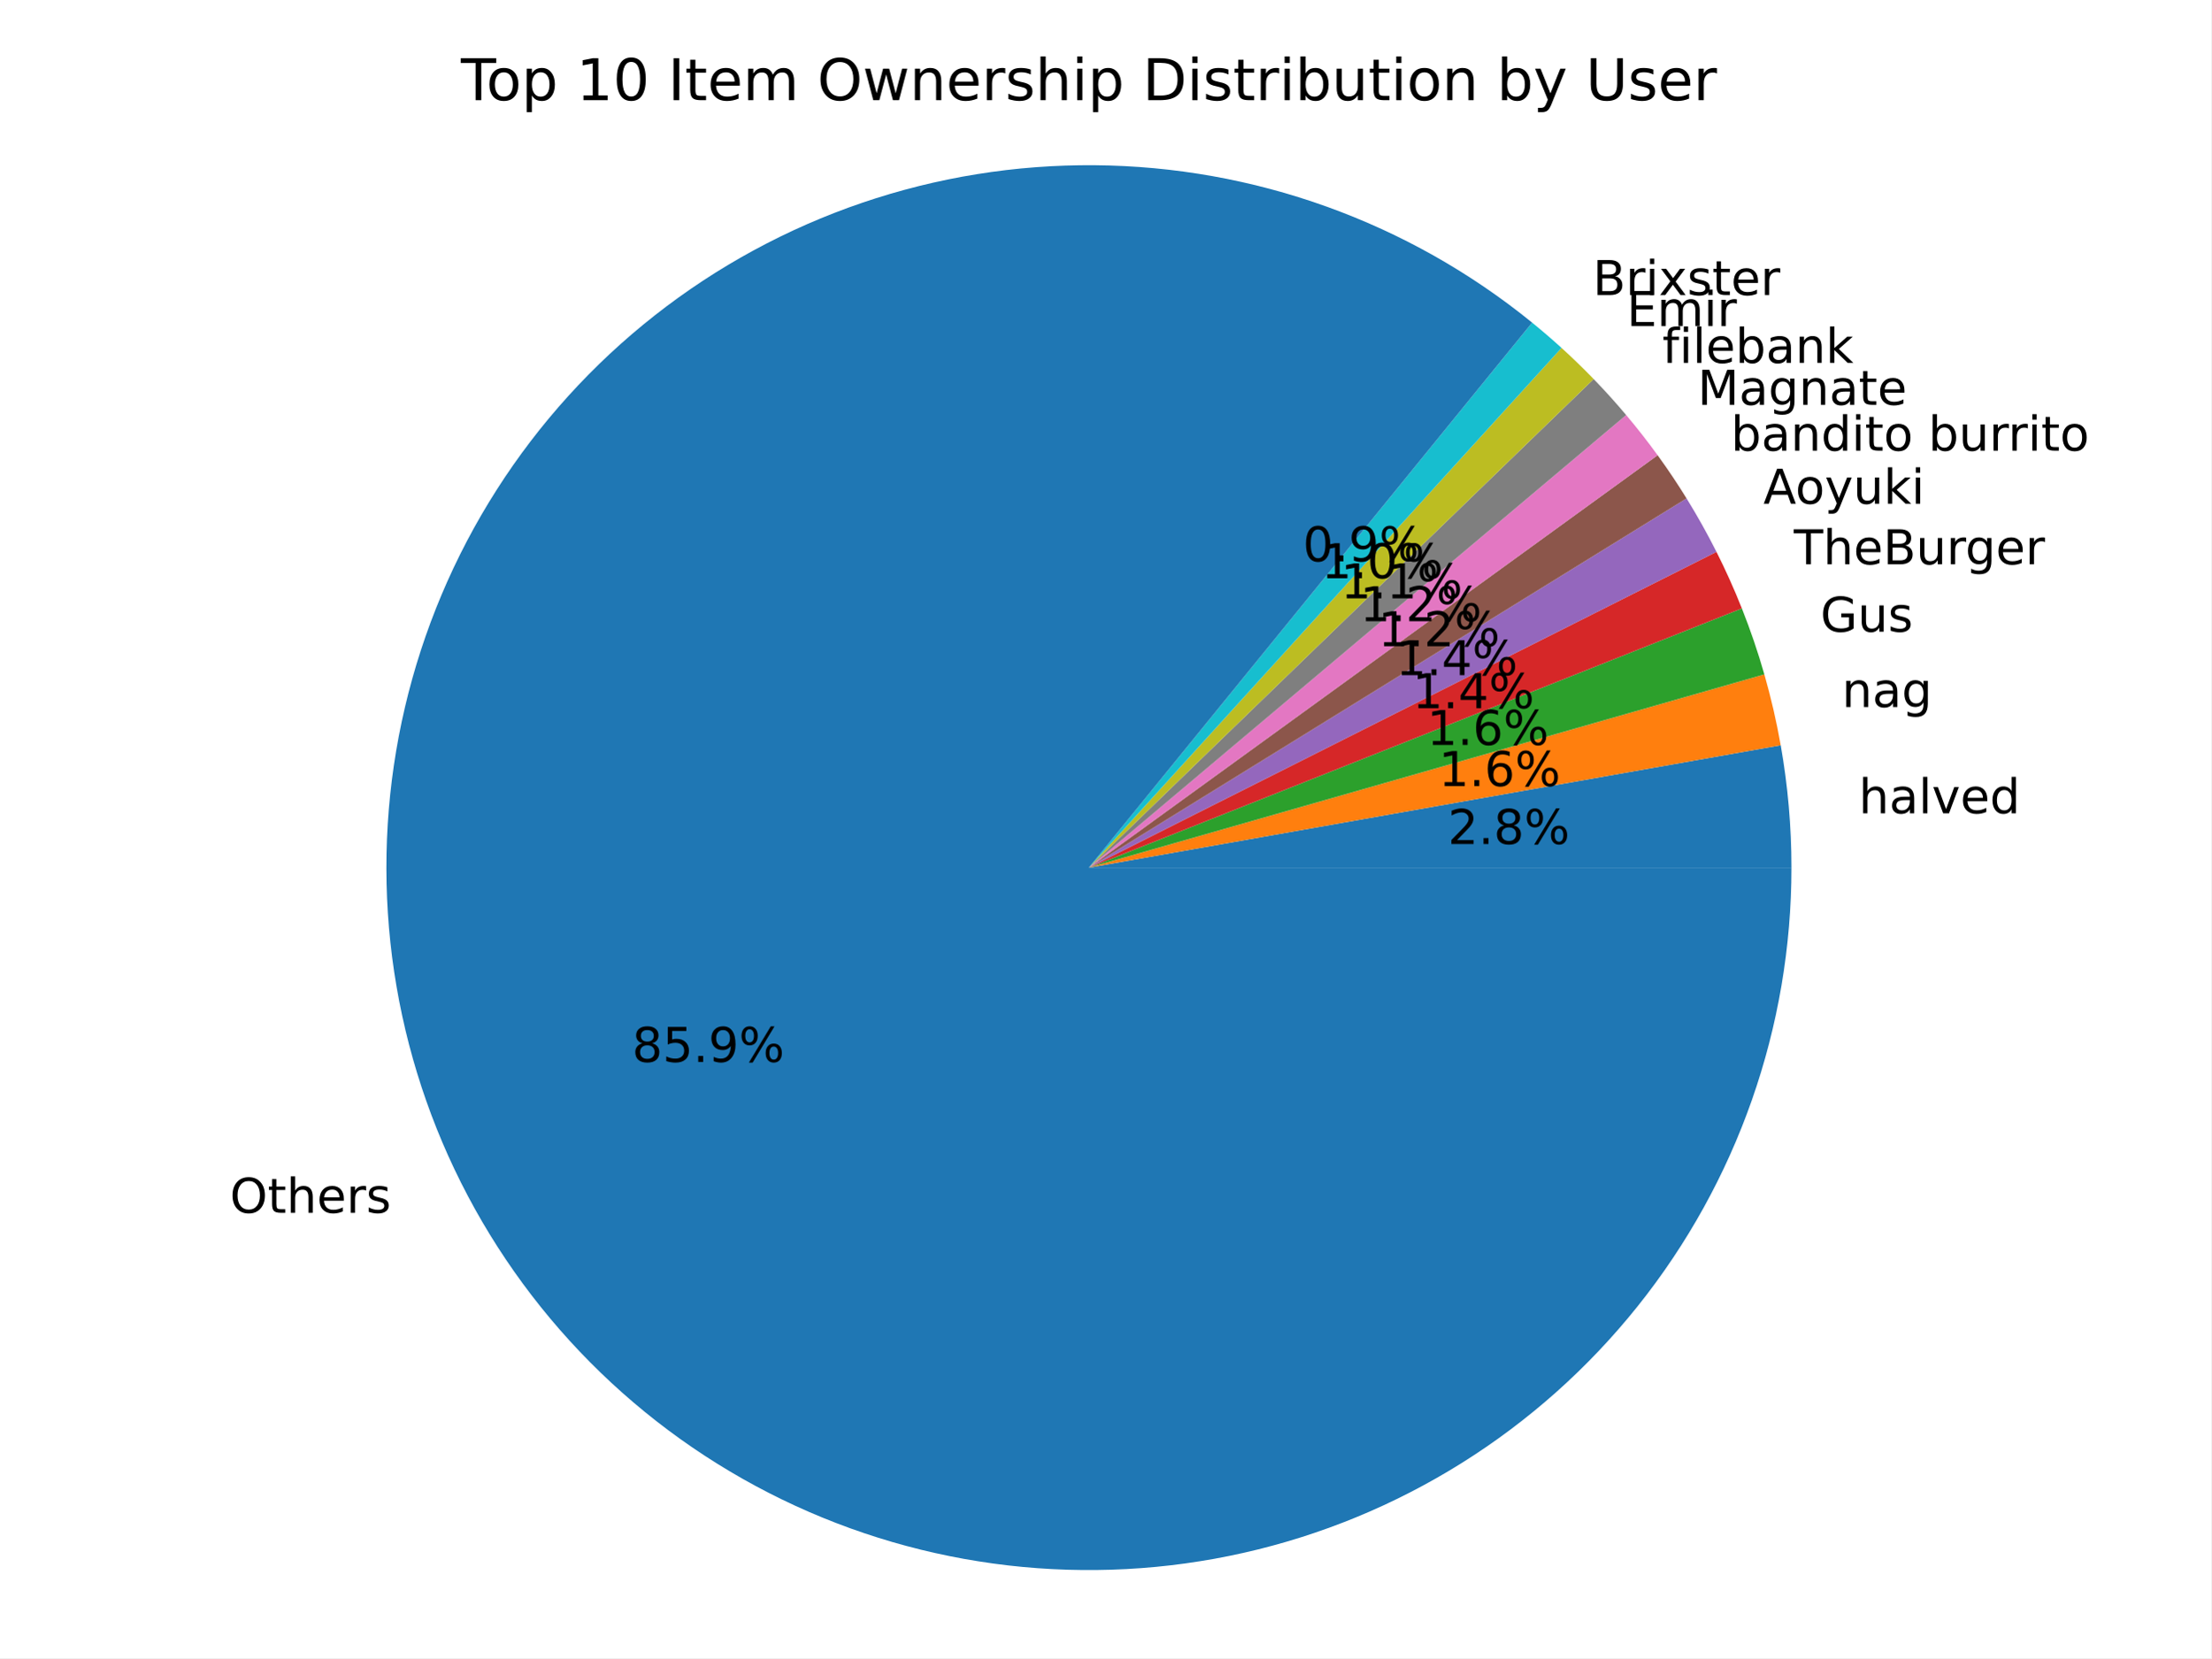
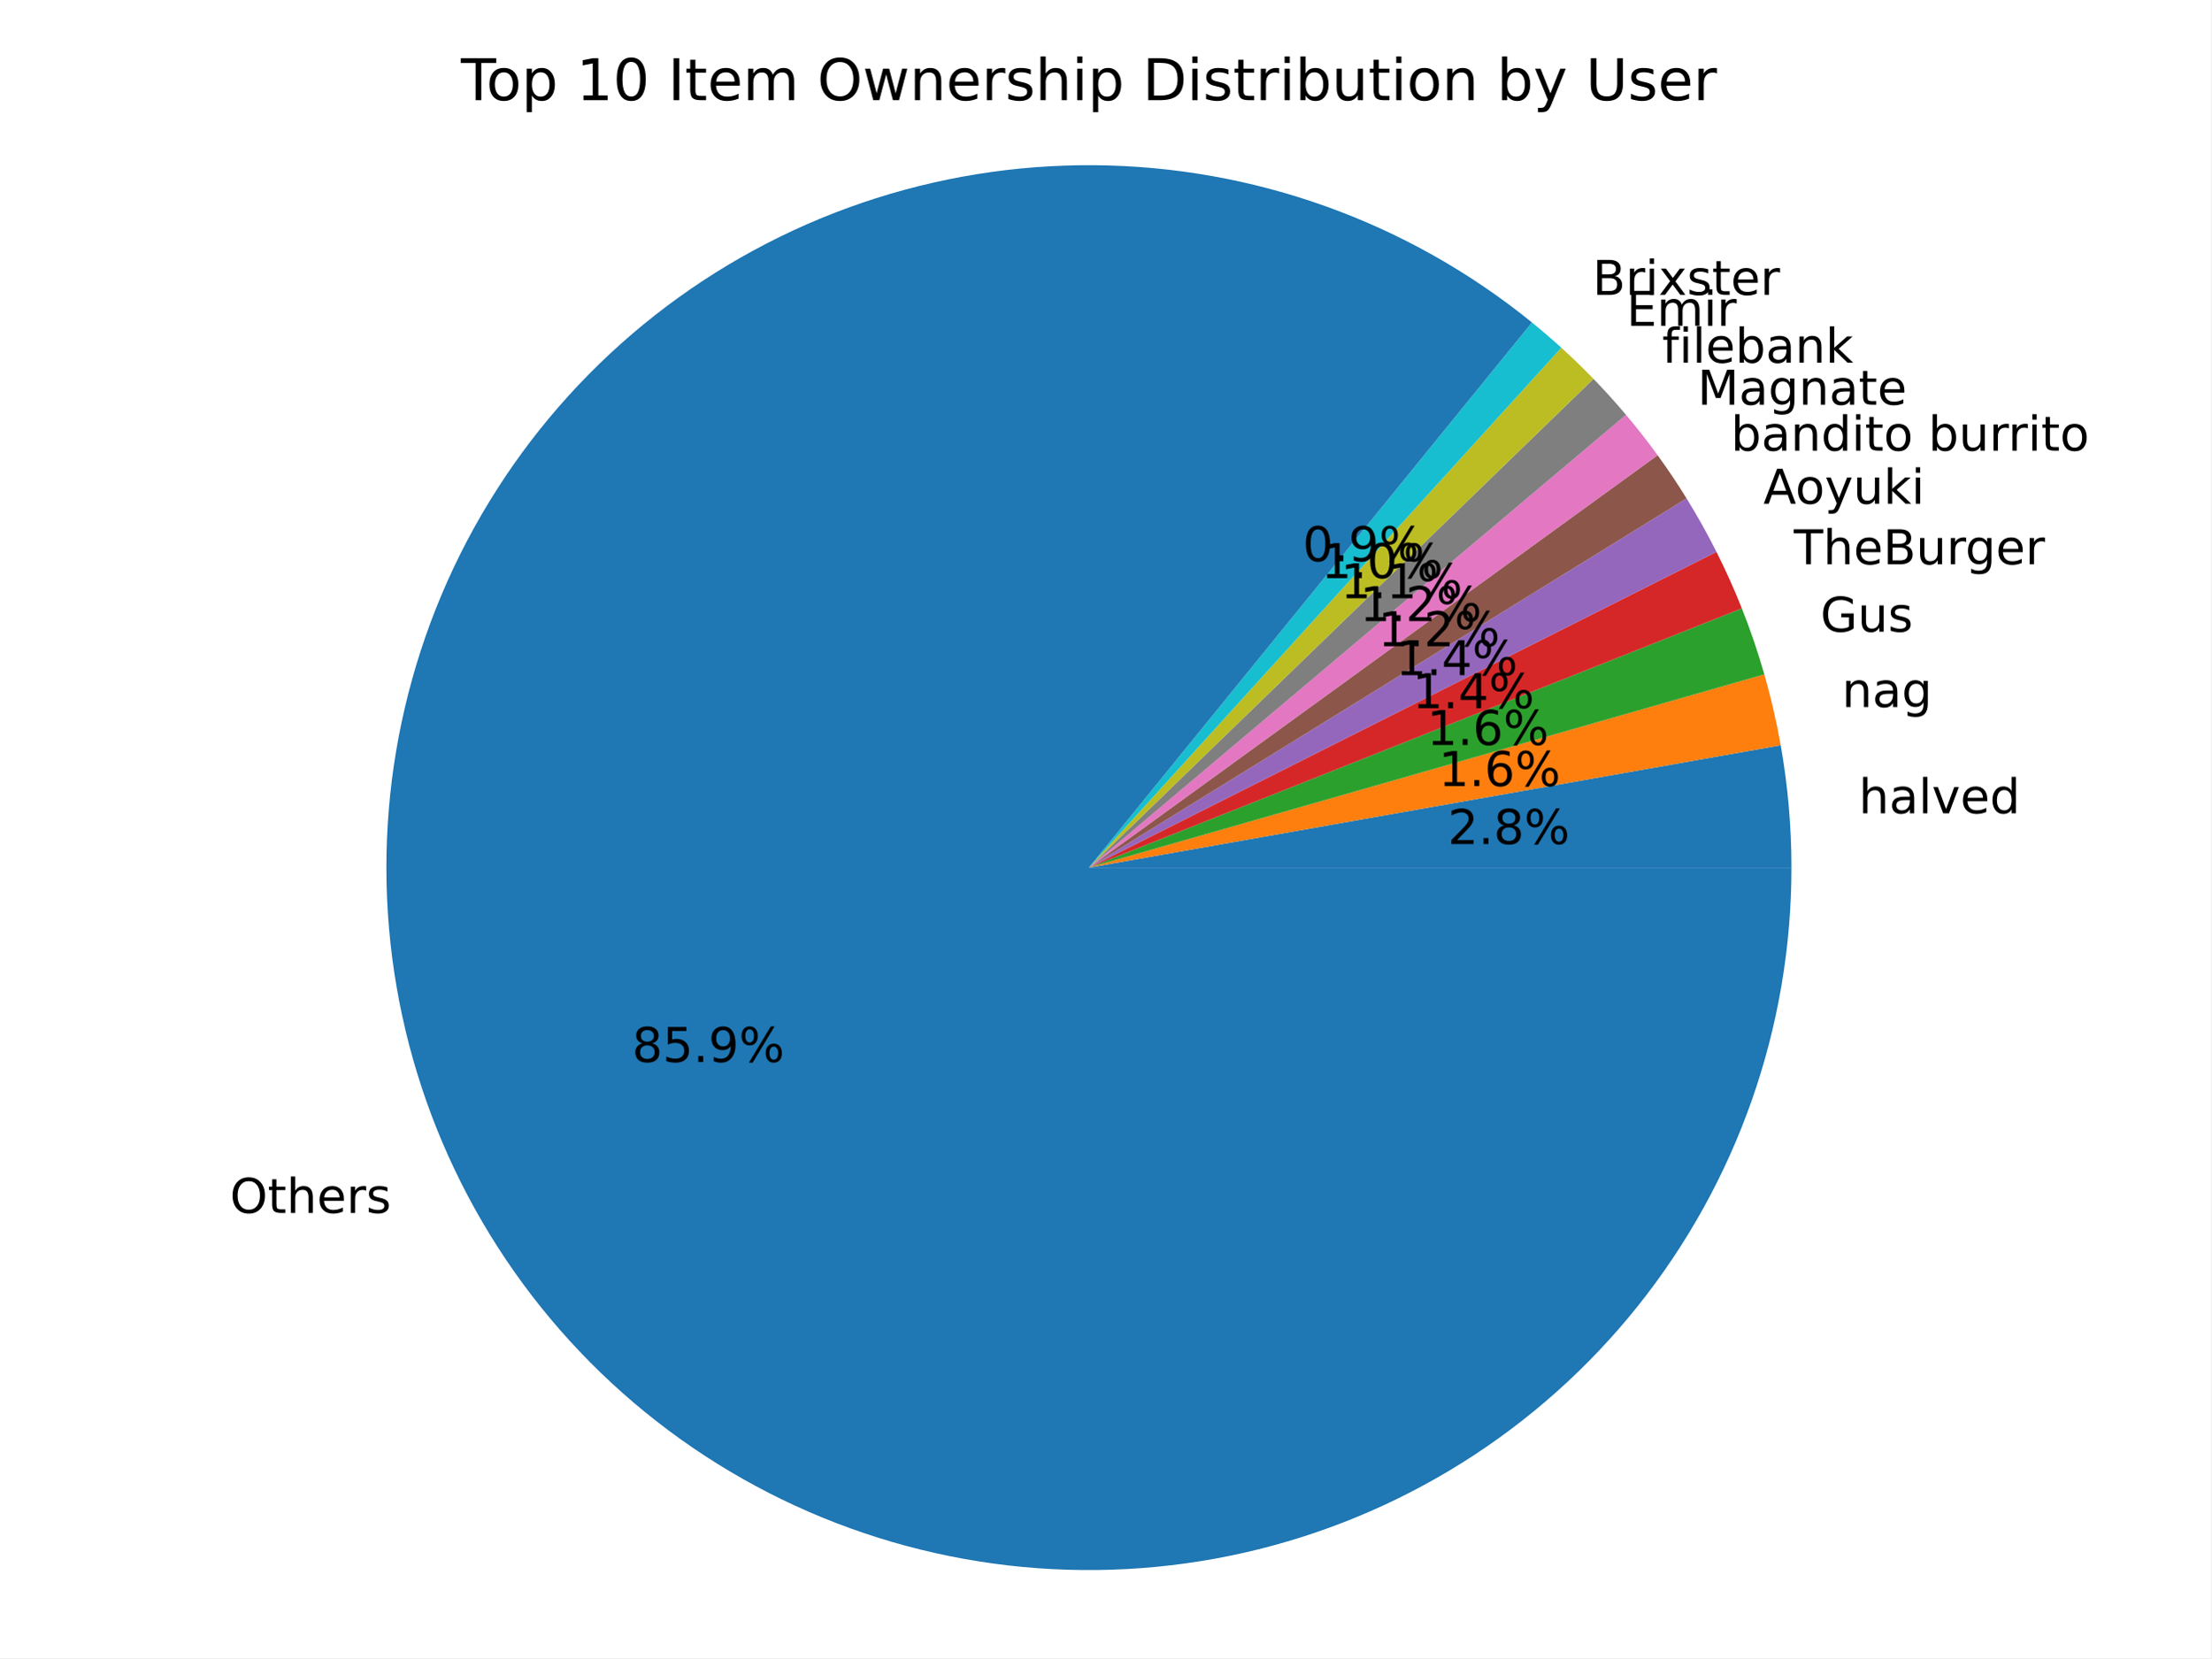
<svg xmlns="http://www.w3.org/2000/svg" xmlns:xlink="http://www.w3.org/1999/xlink" width="460.8pt" height="345.6pt" viewBox="0 0 460.8 345.6" version="1.1">
  <defs>
    <style type="text/css">*{stroke-linejoin: round; stroke-linecap: butt}</style>
  </defs>
  <g id="figure_1">
    <g id="patch_1">
      <path d="M 0 345.6  L 460.8 345.6  L 460.8 0  L 0 0  z " style="fill: #ffffff" />
    </g>
    <g id="axes_1">
      <g id="patch_2">
        <path d="M 373.346 180.84  C 373.346 176.566 373.159 172.294 372.785 168.036  C 372.411 163.778 371.851 159.539 371.107 155.33  L 226.933 180.84  z " style="fill: #1f77b4" />
      </g>
      <g id="patch_3">
        <path d="M 371.107 155.33  C 370.666 152.841 370.162 150.364 369.593 147.901  C 369.024 145.438 368.392 142.99 367.696 140.56  L 226.933 180.84  z " style="fill: #ff7f0e" />
      </g>
      <g id="patch_4">
        <path d="M 367.696 140.56  C 367.03 138.23 366.305 135.917 365.524 133.623  C 364.742 131.329 363.904 129.055 363.009 126.802  L 226.933 180.84  z " style="fill: #2ca02c" />
      </g>
      <g id="patch_5">
        <path d="M 363.009 126.802  C 362.214 124.8 361.375 122.816 360.492 120.851  C 359.61 118.886 358.684 116.94 357.715 115.016  L 226.933 180.84  z " style="fill: #d62728" />
      </g>
      <g id="patch_6">
        <path d="M 357.715 115.016  C 356.759 113.115 355.761 111.235 354.722 109.378  C 353.683 107.521 352.604 105.686 351.485 103.876  L 226.933 180.84  z " style="fill: #9467bd" />
      </g>
      <g id="patch_7">
        <path d="M 351.485 103.876  C 350.536 102.339 349.558 100.819 348.552 99.319  C 347.546 97.818 346.512 96.336 345.451 94.873  L 226.933 180.84  z " style="fill: #8c564b" />
      </g>
      <g id="patch_8">
-         <path d="M 345.451 94.873  C 344.411 93.439 343.344 92.024 342.253 90.628  C 341.161 89.232 340.044 87.857 338.902 86.502  L 226.933 180.84  z " style="fill: #e377c2" />
+         <path d="M 345.451 94.873  C 344.406 93.432 343.334 92.01 342.237 90.608  C 341.139 89.205 340.016 87.823 338.868 86.462  L 226.933 180.84  z " style="fill: #e377c2" />
      </g>
      <g id="patch_9">
-         <path d="M 338.902 86.502  C 337.816 85.213 336.708 83.943 335.579 82.693  C 334.449 81.442 333.298 80.211 332.126 79.001  L 226.933 180.84  z " style="fill: #7f7f7f" />
+         <path d="M 338.868 86.462  C 337.782 85.173 336.674 83.904 335.544 82.654  C 334.414 81.404 333.262 80.174 332.09 78.963  L 226.933 180.84  z " style="fill: #7f7f7f" />
      </g>
      <g id="patch_10">
-         <path d="M 332.126 79.001  C 331.044 77.884 329.945 76.784 328.829 75.702  C 327.712 74.62 326.579 73.555 325.428 72.51  L 226.933 180.84  z " style="fill: #bcbd22" />
+         <path d="M 332.09 78.963  C 331.008 77.847 329.908 76.747 328.791 75.666  C 327.674 74.584 326.54 73.52 325.39 72.475  L 226.933 180.84  z " style="fill: #bcbd22" />
      </g>
      <g id="patch_11">
-         <path d="M 325.428 72.51  C 324.432 71.604 323.423 70.712 322.403 69.834  C 321.382 68.956 320.349 68.092 319.305 67.243  L 226.933 180.84  z " style="fill: #17becf" />
+         <path d="M 325.39 72.475  C 324.393 71.569 323.384 70.678 322.363 69.8  C 321.342 68.923 320.309 68.059 319.264 67.21  L 226.933 180.84  z " style="fill: #17becf" />
      </g>
      <g id="patch_12">
-         <path d="M 319.305 67.243  C 306.506 56.836 292.041 48.667 276.52 43.08  C 261 37.493 244.646 34.569 228.151 34.432  C 211.657 34.295 195.257 36.946 179.645 42.274  C 164.034 47.601 149.435 55.529 136.465 65.722  C 123.495 75.914 112.341 88.226 103.474 102.135  C 94.607 116.044 88.153 131.353 84.387 147.412  C 80.621 163.472 79.596 180.053 81.355 196.455  C 83.115 212.856 87.633 228.843 94.719 243.738  C 101.806 258.634 111.359 272.226 122.974 283.938  C 134.589 295.65 148.101 305.316 162.937 312.526  C 177.773 319.736 193.722 324.387 210.108 326.283  C 226.494 328.179 243.083 327.291 259.174 323.659  C 275.264 320.027 290.626 313.701 304.609 304.95  C 318.591 296.199 330.995 285.147 341.295 272.263  C 351.595 259.379 359.644 244.846 365.101 229.279  C 370.559 213.713 373.346 197.335 373.346 180.84  L 226.933 180.84  z " style="fill: #1f77b4" />
+         <path d="M 319.264 67.21  C 306.463 56.809 291.996 48.644 276.474 43.063  C 260.953 37.482 244.6 34.564 228.106 34.432  C 211.612 34.3 195.214 36.956 179.605 42.288  C 163.997 47.619 149.4 55.551 136.434 65.746  C 123.468 75.941 112.318 88.254 103.455 102.165  C 94.591 116.076 88.142 131.385 84.38 147.444  C 80.618 163.504 79.596 180.084 81.359 196.484  C 83.121 212.884 87.642 228.868 94.731 243.762  C 101.819 258.655 111.374 272.244 122.99 283.954  C 134.606 295.664 148.119 305.327 162.955 312.535  C 177.791 319.742 193.739 324.391 210.124 326.285  C 226.509 328.178 243.097 327.29 259.187 323.656  C 275.276 320.023 290.636 313.696 304.617 304.945  C 318.598 296.193 331 285.142 341.299 272.258  C 351.598 259.374 359.646 244.842 365.102 229.276  C 370.559 213.711 373.346 197.334 373.346 180.84  L 226.933 180.84  z " style="fill: #1f77b4" />
      </g>
      <g id="matplotlib.axis_1" />
      <g id="matplotlib.axis_2" />
      <g id="text_1">
        <g transform="translate(387.3705 169.515) scale(0.1 -0.1)">
          <defs>
            <path id="DejaVuSans-68" d="M 3513 2113  L 3513 0  L 2938 0  L 2938 2094  Q 2938 2591 2744 2837  Q 2550 3084 2163 3084  Q 1697 3084 1428 2787  Q 1159 2491 1159 1978  L 1159 0  L 581 0  L 581 4863  L 1159 4863  L 1159 2956  Q 1366 3272 1645 3428  Q 1925 3584 2291 3584  Q 2894 3584 3203 3211  Q 3513 2838 3513 2113  z " transform="scale(0.015625)" />
            <path id="DejaVuSans-61" d="M 2194 1759  Q 1497 1759 1228 1600  Q 959 1441 959 1056  Q 959 750 1161 570  Q 1363 391 1709 391  Q 2188 391 2477 730  Q 2766 1069 2766 1631  L 2766 1759  L 2194 1759  z M 3341 1997  L 3341 0  L 2766 0  L 2766 531  Q 2569 213 2275 61  Q 1981 -91 1556 -91  Q 1019 -91 701 211  Q 384 513 384 1019  Q 384 1609 779 1909  Q 1175 2209 1959 2209  L 2766 2209  L 2766 2266  Q 2766 2663 2505 2880  Q 2244 3097 1772 3097  Q 1472 3097 1187 3025  Q 903 2953 641 2809  L 641 3341  Q 956 3463 1253 3523  Q 1550 3584 1831 3584  Q 2591 3584 2966 3190  Q 3341 2797 3341 1997  z " transform="scale(0.015625)" />
            <path id="DejaVuSans-6c" d="M 603 4863  L 1178 4863  L 1178 0  L 603 0  L 603 4863  z " transform="scale(0.015625)" />
            <path id="DejaVuSans-76" d="M 191 3500  L 800 3500  L 1894 563  L 2988 3500  L 3597 3500  L 2284 0  L 1503 0  L 191 3500  z " transform="scale(0.015625)" />
            <path id="DejaVuSans-65" d="M 3597 1894  L 3597 1613  L 953 1613  Q 991 1019 1311 708  Q 1631 397 2203 397  Q 2534 397 2845 478  Q 3156 559 3463 722  L 3463 178  Q 3153 47 2828 -22  Q 2503 -91 2169 -91  Q 1331 -91 842 396  Q 353 884 353 1716  Q 353 2575 817 3079  Q 1281 3584 2069 3584  Q 2775 3584 3186 3129  Q 3597 2675 3597 1894  z M 3022 2063  Q 3016 2534 2758 2815  Q 2500 3097 2075 3097  Q 1594 3097 1305 2825  Q 1016 2553 972 2059  L 3022 2063  z " transform="scale(0.015625)" />
            <path id="DejaVuSans-64" d="M 2906 2969  L 2906 4863  L 3481 4863  L 3481 0  L 2906 0  L 2906 525  Q 2725 213 2448 61  Q 2172 -91 1784 -91  Q 1150 -91 751 415  Q 353 922 353 1747  Q 353 2572 751 3078  Q 1150 3584 1784 3584  Q 2172 3584 2448 3432  Q 2725 3281 2906 2969  z M 947 1747  Q 947 1113 1208 752  Q 1469 391 1925 391  Q 2381 391 2643 752  Q 2906 1113 2906 1747  Q 2906 2381 2643 2742  Q 2381 3103 1925 3103  Q 1469 3103 1208 2742  Q 947 2381 947 1747  z " transform="scale(0.015625)" />
          </defs>
          <use xlink:href="#DejaVuSans-68" />
          <use xlink:href="#DejaVuSans-61" transform="translate(63.37891 0)" />
          <use xlink:href="#DejaVuSans-6c" transform="translate(124.6582 0)" />
          <use xlink:href="#DejaVuSans-76" transform="translate(152.4414 0)" />
          <use xlink:href="#DejaVuSans-65" transform="translate(211.6211 0)" />
          <use xlink:href="#DejaVuSans-64" transform="translate(273.1445 0)" />
        </g>
      </g>
      <g id="text_2">
        <g transform="translate(301.7421 175.917) scale(0.1 -0.1)">
          <defs>
            <path id="DejaVuSans-32" d="M 1228 531  L 3431 531  L 3431 0  L 469 0  L 469 531  Q 828 903 1448 1529  Q 2069 2156 2228 2338  Q 2531 2678 2651 2914  Q 2772 3150 2772 3378  Q 2772 3750 2511 3984  Q 2250 4219 1831 4219  Q 1534 4219 1204 4116  Q 875 4013 500 3803  L 500 4441  Q 881 4594 1212 4672  Q 1544 4750 1819 4750  Q 2544 4750 2975 4387  Q 3406 4025 3406 3419  Q 3406 3131 3298 2873  Q 3191 2616 2906 2266  Q 2828 2175 2409 1742  Q 1991 1309 1228 531  z " transform="scale(0.015625)" />
            <path id="DejaVuSans-2e" d="M 684 794  L 1344 794  L 1344 0  L 684 0  L 684 794  z " transform="scale(0.015625)" />
            <path id="DejaVuSans-38" d="M 2034 2216  Q 1584 2216 1326 1975  Q 1069 1734 1069 1313  Q 1069 891 1326 650  Q 1584 409 2034 409  Q 2484 409 2743 651  Q 3003 894 3003 1313  Q 3003 1734 2745 1975  Q 2488 2216 2034 2216  z M 1403 2484  Q 997 2584 770 2862  Q 544 3141 544 3541  Q 544 4100 942 4425  Q 1341 4750 2034 4750  Q 2731 4750 3128 4425  Q 3525 4100 3525 3541  Q 3525 3141 3298 2862  Q 3072 2584 2669 2484  Q 3125 2378 3379 2068  Q 3634 1759 3634 1313  Q 3634 634 3220 271  Q 2806 -91 2034 -91  Q 1263 -91 848 271  Q 434 634 434 1313  Q 434 1759 690 2068  Q 947 2378 1403 2484  z M 1172 3481  Q 1172 3119 1398 2916  Q 1625 2713 2034 2713  Q 2441 2713 2670 2916  Q 2900 3119 2900 3481  Q 2900 3844 2670 4047  Q 2441 4250 2034 4250  Q 1625 4250 1398 4047  Q 1172 3844 1172 3481  z " transform="scale(0.015625)" />
            <path id="DejaVuSans-25" d="M 4653 2053  Q 4381 2053 4226 1822  Q 4072 1591 4072 1178  Q 4072 772 4226 539  Q 4381 306 4653 306  Q 4919 306 5073 539  Q 5228 772 5228 1178  Q 5228 1588 5073 1820  Q 4919 2053 4653 2053  z M 4653 2450  Q 5147 2450 5437 2106  Q 5728 1763 5728 1178  Q 5728 594 5436 251  Q 5144 -91 4653 -91  Q 4153 -91 3862 251  Q 3572 594 3572 1178  Q 3572 1766 3864 2108  Q 4156 2450 4653 2450  z M 1428 4353  Q 1159 4353 1004 4120  Q 850 3888 850 3481  Q 850 3069 1003 2837  Q 1156 2606 1428 2606  Q 1700 2606 1854 2837  Q 2009 3069 2009 3481  Q 2009 3884 1853 4118  Q 1697 4353 1428 4353  z M 4250 4750  L 4750 4750  L 1831 -91  L 1331 -91  L 4250 4750  z M 1428 4750  Q 1922 4750 2215 4408  Q 2509 4066 2509 3481  Q 2509 2891 2217 2550  Q 1925 2209 1428 2209  Q 931 2209 642 2551  Q 353 2894 353 3481  Q 353 4063 643 4406  Q 934 4750 1428 4750  z " transform="scale(0.015625)" />
          </defs>
          <use xlink:href="#DejaVuSans-32" />
          <use xlink:href="#DejaVuSans-2e" transform="translate(63.62305 0)" />
          <use xlink:href="#DejaVuSans-38" transform="translate(95.41016 0)" />
          <use xlink:href="#DejaVuSans-25" transform="translate(159.0332 0)" />
        </g>
      </g>
      <g id="text_3">
-         <g transform="translate(383.8588 147.3664) scale(0.1 -0.1)">
+         <g transform="translate(383.8588 147.3663) scale(0.1 -0.1)">
          <defs>
            <path id="DejaVuSans-6e" d="M 3513 2113  L 3513 0  L 2938 0  L 2938 2094  Q 2938 2591 2744 2837  Q 2550 3084 2163 3084  Q 1697 3084 1428 2787  Q 1159 2491 1159 1978  L 1159 0  L 581 0  L 581 3500  L 1159 3500  L 1159 2956  Q 1366 3272 1645 3428  Q 1925 3584 2291 3584  Q 2894 3584 3203 3211  Q 3513 2838 3513 2113  z " transform="scale(0.015625)" />
            <path id="DejaVuSans-67" d="M 2906 1791  Q 2906 2416 2648 2759  Q 2391 3103 1925 3103  Q 1463 3103 1205 2759  Q 947 2416 947 1791  Q 947 1169 1205 825  Q 1463 481 1925 481  Q 2391 481 2648 825  Q 2906 1169 2906 1791  z M 3481 434  Q 3481 -459 3084 -895  Q 2688 -1331 1869 -1331  Q 1566 -1331 1297 -1286  Q 1028 -1241 775 -1147  L 775 -588  Q 1028 -725 1275 -790  Q 1522 -856 1778 -856  Q 2344 -856 2625 -561  Q 2906 -266 2906 331  L 2906 616  Q 2728 306 2450 153  Q 2172 0 1784 0  Q 1141 0 747 490  Q 353 981 353 1791  Q 353 2603 747 3093  Q 1141 3584 1784 3584  Q 2172 3584 2450 3431  Q 2728 3278 2906 2969  L 2906 3500  L 3481 3500  L 3481 434  z " transform="scale(0.015625)" />
          </defs>
          <use xlink:href="#DejaVuSans-6e" />
          <use xlink:href="#DejaVuSans-61" transform="translate(63.37891 0)" />
          <use xlink:href="#DejaVuSans-67" transform="translate(124.6582 0)" />
        </g>
      </g>
      <g id="text_4">
        <g transform="translate(299.8267 163.8359) scale(0.1 -0.1)">
          <defs>
            <path id="DejaVuSans-31" d="M 794 531  L 1825 531  L 1825 4091  L 703 3866  L 703 4441  L 1819 4666  L 2450 4666  L 2450 531  L 3481 531  L 3481 0  L 794 0  L 794 531  z " transform="scale(0.015625)" />
            <path id="DejaVuSans-36" d="M 2113 2584  Q 1688 2584 1439 2293  Q 1191 2003 1191 1497  Q 1191 994 1439 701  Q 1688 409 2113 409  Q 2538 409 2786 701  Q 3034 994 3034 1497  Q 3034 2003 2786 2293  Q 2538 2584 2113 2584  z M 3366 4563  L 3366 3988  Q 3128 4100 2886 4159  Q 2644 4219 2406 4219  Q 1781 4219 1451 3797  Q 1122 3375 1075 2522  Q 1259 2794 1537 2939  Q 1816 3084 2150 3084  Q 2853 3084 3261 2657  Q 3669 2231 3669 1497  Q 3669 778 3244 343  Q 2819 -91 2113 -91  Q 1303 -91 875 529  Q 447 1150 447 2328  Q 447 3434 972 4092  Q 1497 4750 2381 4750  Q 2619 4750 2861 4703  Q 3103 4656 3366 4563  z " transform="scale(0.015625)" />
          </defs>
          <use xlink:href="#DejaVuSans-31" />
          <use xlink:href="#DejaVuSans-2e" transform="translate(63.62305 0)" />
          <use xlink:href="#DejaVuSans-36" transform="translate(95.41016 0)" />
          <use xlink:href="#DejaVuSans-25" transform="translate(159.0332 0)" />
        </g>
      </g>
      <g id="text_5">
        <g transform="translate(379.3827 131.6606) scale(0.1 -0.1)">
          <defs>
            <path id="DejaVuSans-47" d="M 3809 666  L 3809 1919  L 2778 1919  L 2778 2438  L 4434 2438  L 4434 434  Q 4069 175 3628 42  Q 3188 -91 2688 -91  Q 1594 -91 976 548  Q 359 1188 359 2328  Q 359 3472 976 4111  Q 1594 4750 2688 4750  Q 3144 4750 3555 4637  Q 3966 4525 4313 4306  L 4313 3634  Q 3963 3931 3569 4081  Q 3175 4231 2741 4231  Q 1884 4231 1454 3753  Q 1025 3275 1025 2328  Q 1025 1384 1454 906  Q 1884 428 2741 428  Q 3075 428 3337 486  Q 3600 544 3809 666  z " transform="scale(0.015625)" />
            <path id="DejaVuSans-75" d="M 544 1381  L 544 3500  L 1119 3500  L 1119 1403  Q 1119 906 1312 657  Q 1506 409 1894 409  Q 2359 409 2629 706  Q 2900 1003 2900 1516  L 2900 3500  L 3475 3500  L 3475 0  L 2900 0  L 2900 538  Q 2691 219 2414 64  Q 2138 -91 1772 -91  Q 1169 -91 856 284  Q 544 659 544 1381  z M 1991 3584  L 1991 3584  z " transform="scale(0.015625)" />
            <path id="DejaVuSans-73" d="M 2834 3397  L 2834 2853  Q 2591 2978 2328 3040  Q 2066 3103 1784 3103  Q 1356 3103 1142 2972  Q 928 2841 928 2578  Q 928 2378 1081 2264  Q 1234 2150 1697 2047  L 1894 2003  Q 2506 1872 2764 1633  Q 3022 1394 3022 966  Q 3022 478 2636 193  Q 2250 -91 1575 -91  Q 1294 -91 989 -36  Q 684 19 347 128  L 347 722  Q 666 556 975 473  Q 1284 391 1588 391  Q 1994 391 2212 530  Q 2431 669 2431 922  Q 2431 1156 2273 1281  Q 2116 1406 1581 1522  L 1381 1569  Q 847 1681 609 1914  Q 372 2147 372 2553  Q 372 3047 722 3315  Q 1072 3584 1716 3584  Q 2034 3584 2315 3537  Q 2597 3491 2834 3397  z " transform="scale(0.015625)" />
          </defs>
          <use xlink:href="#DejaVuSans-47" />
          <use xlink:href="#DejaVuSans-75" transform="translate(77.49023 0)" />
          <use xlink:href="#DejaVuSans-73" transform="translate(140.8691 0)" />
        </g>
      </g>
      <g id="text_6">
        <g transform="translate(297.3852 155.2691) scale(0.1 -0.1)">
          <use xlink:href="#DejaVuSans-31" />
          <use xlink:href="#DejaVuSans-2e" transform="translate(63.62305 0)" />
          <use xlink:href="#DejaVuSans-36" transform="translate(95.41016 0)" />
          <use xlink:href="#DejaVuSans-25" transform="translate(159.0332 0)" />
        </g>
      </g>
      <g id="text_7">
        <g transform="translate(373.8483 117.6113) scale(0.1 -0.1)">
          <defs>
            <path id="DejaVuSans-54" d="M -19 4666  L 3928 4666  L 3928 4134  L 2272 4134  L 2272 0  L 1638 0  L 1638 4134  L -19 4134  L -19 4666  z " transform="scale(0.015625)" />
            <path id="DejaVuSans-42" d="M 1259 2228  L 1259 519  L 2272 519  Q 2781 519 3026 730  Q 3272 941 3272 1375  Q 3272 1813 3026 2020  Q 2781 2228 2272 2228  L 1259 2228  z M 1259 4147  L 1259 2741  L 2194 2741  Q 2656 2741 2882 2914  Q 3109 3088 3109 3444  Q 3109 3797 2882 3972  Q 2656 4147 2194 4147  L 1259 4147  z M 628 4666  L 2241 4666  Q 2963 4666 3353 4366  Q 3744 4066 3744 3513  Q 3744 3084 3544 2831  Q 3344 2578 2956 2516  Q 3422 2416 3680 2098  Q 3938 1781 3938 1306  Q 3938 681 3513 340  Q 3088 0 2303 0  L 628 0  L 628 4666  z " transform="scale(0.015625)" />
            <path id="DejaVuSans-72" d="M 2631 2963  Q 2534 3019 2420 3045  Q 2306 3072 2169 3072  Q 1681 3072 1420 2755  Q 1159 2438 1159 1844  L 1159 0  L 581 0  L 581 3500  L 1159 3500  L 1159 2956  Q 1341 3275 1631 3429  Q 1922 3584 2338 3584  Q 2397 3584 2469 3576  Q 2541 3569 2628 3553  L 2631 2963  z " transform="scale(0.015625)" />
          </defs>
          <use xlink:href="#DejaVuSans-54" />
          <use xlink:href="#DejaVuSans-68" transform="translate(61.08398 0)" />
          <use xlink:href="#DejaVuSans-65" transform="translate(124.4629 0)" />
          <use xlink:href="#DejaVuSans-42" transform="translate(185.9863 0)" />
          <use xlink:href="#DejaVuSans-75" transform="translate(254.5898 0)" />
          <use xlink:href="#DejaVuSans-72" transform="translate(317.9688 0)" />
          <use xlink:href="#DejaVuSans-67" transform="translate(357.332 0)" />
          <use xlink:href="#DejaVuSans-65" transform="translate(420.8086 0)" />
          <use xlink:href="#DejaVuSans-72" transform="translate(482.332 0)" />
        </g>
      </g>
      <g id="text_8">
        <g transform="translate(294.3664 147.6059) scale(0.1 -0.1)">
          <defs>
            <path id="DejaVuSans-34" d="M 2419 4116  L 825 1625  L 2419 1625  L 2419 4116  z M 2253 4666  L 3047 4666  L 3047 1625  L 3713 1625  L 3713 1100  L 3047 1100  L 3047 0  L 2419 0  L 2419 1100  L 313 1100  L 313 1709  L 2253 4666  z " transform="scale(0.015625)" />
          </defs>
          <use xlink:href="#DejaVuSans-31" />
          <use xlink:href="#DejaVuSans-2e" transform="translate(63.62305 0)" />
          <use xlink:href="#DejaVuSans-34" transform="translate(95.41016 0)" />
          <use xlink:href="#DejaVuSans-25" transform="translate(159.0332 0)" />
        </g>
      </g>
      <g id="text_9">
        <g transform="translate(367.5007 104.9912) scale(0.1 -0.1)">
          <defs>
            <path id="DejaVuSans-41" d="M 2188 4044  L 1331 1722  L 3047 1722  L 2188 4044  z M 1831 4666  L 2547 4666  L 4325 0  L 3669 0  L 3244 1197  L 1141 1197  L 716 0  L 50 0  L 1831 4666  z " transform="scale(0.015625)" />
            <path id="DejaVuSans-6f" d="M 1959 3097  Q 1497 3097 1228 2736  Q 959 2375 959 1747  Q 959 1119 1226 758  Q 1494 397 1959 397  Q 2419 397 2687 759  Q 2956 1122 2956 1747  Q 2956 2369 2687 2733  Q 2419 3097 1959 3097  z M 1959 3584  Q 2709 3584 3137 3096  Q 3566 2609 3566 1747  Q 3566 888 3137 398  Q 2709 -91 1959 -91  Q 1206 -91 779 398  Q 353 888 353 1747  Q 353 2609 779 3096  Q 1206 3584 1959 3584  z " transform="scale(0.015625)" />
            <path id="DejaVuSans-79" d="M 2059 -325  Q 1816 -950 1584 -1140  Q 1353 -1331 966 -1331  L 506 -1331  L 506 -850  L 844 -850  Q 1081 -850 1212 -737  Q 1344 -625 1503 -206  L 1606 56  L 191 3500  L 800 3500  L 1894 763  L 2988 3500  L 3597 3500  L 2059 -325  z " transform="scale(0.015625)" />
            <path id="DejaVuSans-6b" d="M 581 4863  L 1159 4863  L 1159 1991  L 2875 3500  L 3609 3500  L 1753 1863  L 3688 0  L 2938 0  L 1159 1709  L 1159 0  L 581 0  L 581 4863  z " transform="scale(0.015625)" />
            <path id="DejaVuSans-69" d="M 603 3500  L 1178 3500  L 1178 0  L 603 0  L 603 3500  z M 603 4863  L 1178 4863  L 1178 4134  L 603 4134  L 603 4863  z " transform="scale(0.015625)" />
          </defs>
          <use xlink:href="#DejaVuSans-41" />
          <use xlink:href="#DejaVuSans-6f" transform="translate(66.6582 0)" />
          <use xlink:href="#DejaVuSans-79" transform="translate(127.8398 0)" />
          <use xlink:href="#DejaVuSans-75" transform="translate(187.0195 0)" />
          <use xlink:href="#DejaVuSans-6b" transform="translate(250.3984 0)" />
          <use xlink:href="#DejaVuSans-69" transform="translate(308.3086 0)" />
        </g>
      </g>
      <g id="text_10">
        <g transform="translate(290.9041 140.7222) scale(0.1 -0.1)">
          <use xlink:href="#DejaVuSans-31" />
          <use xlink:href="#DejaVuSans-2e" transform="translate(63.62305 0)" />
          <use xlink:href="#DejaVuSans-34" transform="translate(95.41016 0)" />
          <use xlink:href="#DejaVuSans-25" transform="translate(159.0332 0)" />
        </g>
      </g>
      <g id="text_11">
        <g transform="translate(360.7135 93.92595) scale(0.1 -0.1)">
          <defs>
            <path id="DejaVuSans-62" d="M 3116 1747  Q 3116 2381 2855 2742  Q 2594 3103 2138 3103  Q 1681 3103 1420 2742  Q 1159 2381 1159 1747  Q 1159 1113 1420 752  Q 1681 391 2138 391  Q 2594 391 2855 752  Q 3116 1113 3116 1747  z M 1159 2969  Q 1341 3281 1617 3432  Q 1894 3584 2278 3584  Q 2916 3584 3314 3078  Q 3713 2572 3713 1747  Q 3713 922 3314 415  Q 2916 -91 2278 -91  Q 1894 -91 1617 61  Q 1341 213 1159 525  L 1159 0  L 581 0  L 581 4863  L 1159 4863  L 1159 2969  z " transform="scale(0.015625)" />
            <path id="DejaVuSans-74" d="M 1172 4494  L 1172 3500  L 2356 3500  L 2356 3053  L 1172 3053  L 1172 1153  Q 1172 725 1289 603  Q 1406 481 1766 481  L 2356 481  L 2356 0  L 1766 0  Q 1100 0 847 248  Q 594 497 594 1153  L 594 3053  L 172 3053  L 172 3500  L 594 3500  L 594 4494  L 1172 4494  z " transform="scale(0.015625)" />
            <path id="DejaVuSans-20" transform="scale(0.015625)" />
          </defs>
          <use xlink:href="#DejaVuSans-62" />
          <use xlink:href="#DejaVuSans-61" transform="translate(63.47656 0)" />
          <use xlink:href="#DejaVuSans-6e" transform="translate(124.7559 0)" />
          <use xlink:href="#DejaVuSans-64" transform="translate(188.1348 0)" />
          <use xlink:href="#DejaVuSans-69" transform="translate(251.6113 0)" />
          <use xlink:href="#DejaVuSans-74" transform="translate(279.3945 0)" />
          <use xlink:href="#DejaVuSans-6f" transform="translate(318.6035 0)" />
          <use xlink:href="#DejaVuSans-20" transform="translate(379.7852 0)" />
          <use xlink:href="#DejaVuSans-62" transform="translate(411.5723 0)" />
          <use xlink:href="#DejaVuSans-75" transform="translate(475.0488 0)" />
          <use xlink:href="#DejaVuSans-72" transform="translate(538.4277 0)" />
          <use xlink:href="#DejaVuSans-72" transform="translate(577.791 0)" />
          <use xlink:href="#DejaVuSans-69" transform="translate(618.9043 0)" />
          <use xlink:href="#DejaVuSans-74" transform="translate(646.6875 0)" />
          <use xlink:href="#DejaVuSans-6f" transform="translate(685.8965 0)" />
        </g>
      </g>
      <g id="text_12">
        <g transform="translate(287.202 134.6866) scale(0.1 -0.1)">
          <use xlink:href="#DejaVuSans-31" />
          <use xlink:href="#DejaVuSans-2e" transform="translate(63.62305 0)" />
          <use xlink:href="#DejaVuSans-32" transform="translate(95.41016 0)" />
          <use xlink:href="#DejaVuSans-25" transform="translate(159.0332 0)" />
        </g>
      </g>
      <g id="text_13">
-         <g transform="translate(353.7845 84.36624) scale(0.1 -0.1)">
+         <g transform="translate(353.7669 84.34367) scale(0.1 -0.1)">
          <defs>
            <path id="DejaVuSans-4d" d="M 628 4666  L 1569 4666  L 2759 1491  L 3956 4666  L 4897 4666  L 4897 0  L 4281 0  L 4281 4097  L 3078 897  L 2444 897  L 1241 4097  L 1241 0  L 628 0  L 628 4666  z " transform="scale(0.015625)" />
          </defs>
          <use xlink:href="#DejaVuSans-4d" />
          <use xlink:href="#DejaVuSans-61" transform="translate(86.2793 0)" />
          <use xlink:href="#DejaVuSans-67" transform="translate(147.5586 0)" />
          <use xlink:href="#DejaVuSans-6e" transform="translate(211.0352 0)" />
          <use xlink:href="#DejaVuSans-61" transform="translate(274.4141 0)" />
          <use xlink:href="#DejaVuSans-74" transform="translate(335.6934 0)" />
          <use xlink:href="#DejaVuSans-65" transform="translate(374.9023 0)" />
        </g>
      </g>
      <g id="text_14">
-         <g transform="translate(283.4225 129.4722) scale(0.1 -0.1)">
+         <g transform="translate(283.4129 129.4599) scale(0.1 -0.1)">
          <use xlink:href="#DejaVuSans-31" />
          <use xlink:href="#DejaVuSans-2e" transform="translate(63.62305 0)" />
          <use xlink:href="#DejaVuSans-32" transform="translate(95.41016 0)" />
          <use xlink:href="#DejaVuSans-25" transform="translate(159.0332 0)" />
        </g>
      </g>
      <g id="text_15">
-         <g transform="translate(346.4433 75.63726) scale(0.1 -0.1)">
+         <g transform="translate(346.4048 75.59474) scale(0.1 -0.1)">
          <defs>
            <path id="DejaVuSans-66" d="M 2375 4863  L 2375 4384  L 1825 4384  Q 1516 4384 1395 4259  Q 1275 4134 1275 3809  L 1275 3500  L 2222 3500  L 2222 3053  L 1275 3053  L 1275 0  L 697 0  L 697 3053  L 147 3053  L 147 3500  L 697 3500  L 697 3744  Q 697 4328 969 4595  Q 1241 4863 1831 4863  L 2375 4863  z " transform="scale(0.015625)" />
          </defs>
          <use xlink:href="#DejaVuSans-66" />
          <use xlink:href="#DejaVuSans-69" transform="translate(35.20508 0)" />
          <use xlink:href="#DejaVuSans-6c" transform="translate(62.98828 0)" />
          <use xlink:href="#DejaVuSans-65" transform="translate(90.77148 0)" />
          <use xlink:href="#DejaVuSans-62" transform="translate(152.2949 0)" />
          <use xlink:href="#DejaVuSans-61" transform="translate(215.7715 0)" />
          <use xlink:href="#DejaVuSans-6e" transform="translate(277.0508 0)" />
          <use xlink:href="#DejaVuSans-6b" transform="translate(340.4297 0)" />
        </g>
      </g>
      <g id="text_16">
-         <g transform="translate(279.4182 124.711) scale(0.1 -0.1)">
+         <g transform="translate(279.3973 124.6878) scale(0.1 -0.1)">
          <use xlink:href="#DejaVuSans-31" />
          <use xlink:href="#DejaVuSans-2e" transform="translate(63.62305 0)" />
          <use xlink:href="#DejaVuSans-31" transform="translate(95.41016 0)" />
          <use xlink:href="#DejaVuSans-25" transform="translate(159.0332 0)" />
        </g>
      </g>
      <g id="text_17">
-         <g transform="translate(339.0183 67.94731) scale(0.1 -0.1)">
+         <g transform="translate(338.9772 67.90743) scale(0.1 -0.1)">
          <defs>
            <path id="DejaVuSans-45" d="M 628 4666  L 3578 4666  L 3578 4134  L 1259 4134  L 1259 2753  L 3481 2753  L 3481 2222  L 1259 2222  L 1259 531  L 3634 531  L 3634 0  L 628 0  L 628 4666  z " transform="scale(0.015625)" />
            <path id="DejaVuSans-6d" d="M 3328 2828  Q 3544 3216 3844 3400  Q 4144 3584 4550 3584  Q 5097 3584 5394 3201  Q 5691 2819 5691 2113  L 5691 0  L 5113 0  L 5113 2094  Q 5113 2597 4934 2840  Q 4756 3084 4391 3084  Q 3944 3084 3684 2787  Q 3425 2491 3425 1978  L 3425 0  L 2847 0  L 2847 2094  Q 2847 2600 2669 2842  Q 2491 3084 2119 3084  Q 1678 3084 1418 2786  Q 1159 2488 1159 1978  L 1159 0  L 581 0  L 581 3500  L 1159 3500  L 1159 2956  Q 1356 3278 1631 3431  Q 1906 3584 2284 3584  Q 2666 3584 2933 3390  Q 3200 3197 3328 2828  z " transform="scale(0.015625)" />
          </defs>
          <use xlink:href="#DejaVuSans-45" />
          <use xlink:href="#DejaVuSans-6d" transform="translate(63.18359 0)" />
          <use xlink:href="#DejaVuSans-69" transform="translate(160.5957 0)" />
          <use xlink:href="#DejaVuSans-72" transform="translate(188.3789 0)" />
        </g>
      </g>
      <g id="text_18">
-         <g transform="translate(275.3682 120.5164) scale(0.1 -0.1)">
+         <g transform="translate(275.3458 120.4947) scale(0.1 -0.1)">
          <defs>
            <path id="DejaVuSans-30" d="M 2034 4250  Q 1547 4250 1301 3770  Q 1056 3291 1056 2328  Q 1056 1369 1301 889  Q 1547 409 2034 409  Q 2525 409 2770 889  Q 3016 1369 3016 2328  Q 3016 3291 2770 3770  Q 2525 4250 2034 4250  z M 2034 4750  Q 2819 4750 3233 4129  Q 3647 3509 3647 2328  Q 3647 1150 3233 529  Q 2819 -91 2034 -91  Q 1250 -91 836 529  Q 422 1150 422 2328  Q 422 3509 836 4129  Q 1250 4750 2034 4750  z " transform="scale(0.015625)" />
          </defs>
          <use xlink:href="#DejaVuSans-31" />
          <use xlink:href="#DejaVuSans-2e" transform="translate(63.62305 0)" />
          <use xlink:href="#DejaVuSans-30" transform="translate(95.41016 0)" />
          <use xlink:href="#DejaVuSans-25" transform="translate(159.0332 0)" />
        </g>
      </g>
      <g id="text_19">
-         <g transform="translate(331.9497 61.49281) scale(0.1 -0.1)">
+         <g transform="translate(331.9062 61.45544) scale(0.1 -0.1)">
          <defs>
            <path id="DejaVuSans-78" d="M 3513 3500  L 2247 1797  L 3578 0  L 2900 0  L 1881 1375  L 863 0  L 184 0  L 1544 1831  L 300 3500  L 978 3500  L 1906 2253  L 2834 3500  L 3513 3500  z " transform="scale(0.015625)" />
          </defs>
          <use xlink:href="#DejaVuSans-42" />
          <use xlink:href="#DejaVuSans-72" transform="translate(68.60352 0)" />
          <use xlink:href="#DejaVuSans-69" transform="translate(109.7168 0)" />
          <use xlink:href="#DejaVuSans-78" transform="translate(137.5 0)" />
          <use xlink:href="#DejaVuSans-73" transform="translate(196.6797 0)" />
          <use xlink:href="#DejaVuSans-74" transform="translate(248.7793 0)" />
          <use xlink:href="#DejaVuSans-65" transform="translate(287.9883 0)" />
          <use xlink:href="#DejaVuSans-72" transform="translate(349.5117 0)" />
        </g>
      </g>
      <g id="text_20">
-         <g transform="translate(271.5126 116.9958) scale(0.1 -0.1)">
+         <g transform="translate(271.4889 116.9754) scale(0.1 -0.1)">
          <defs>
            <path id="DejaVuSans-39" d="M 703 97  L 703 672  Q 941 559 1184 500  Q 1428 441 1663 441  Q 2288 441 2617 861  Q 2947 1281 2994 2138  Q 2813 1869 2534 1725  Q 2256 1581 1919 1581  Q 1219 1581 811 2004  Q 403 2428 403 3163  Q 403 3881 828 4315  Q 1253 4750 1959 4750  Q 2769 4750 3195 4129  Q 3622 3509 3622 2328  Q 3622 1225 3098 567  Q 2575 -91 1691 -91  Q 1453 -91 1209 -44  Q 966 3 703 97  z M 1959 2075  Q 2384 2075 2632 2365  Q 2881 2656 2881 3163  Q 2881 3666 2632 3958  Q 2384 4250 1959 4250  Q 1534 4250 1286 3958  Q 1038 3666 1038 3163  Q 1038 2656 1286 2365  Q 1534 2075 1959 2075  z " transform="scale(0.015625)" />
          </defs>
          <use xlink:href="#DejaVuSans-30" />
          <use xlink:href="#DejaVuSans-2e" transform="translate(63.62305 0)" />
          <use xlink:href="#DejaVuSans-39" transform="translate(95.41016 0)" />
          <use xlink:href="#DejaVuSans-25" transform="translate(159.0332 0)" />
        </g>
      </g>
      <g id="text_21">
-         <g transform="translate(47.8948 252.7876) scale(0.1 -0.1)">
+         <g transform="translate(47.90708 252.8134) scale(0.1 -0.1)">
          <defs>
            <path id="DejaVuSans-4f" d="M 2522 4238  Q 1834 4238 1429 3725  Q 1025 3213 1025 2328  Q 1025 1447 1429 934  Q 1834 422 2522 422  Q 3209 422 3611 934  Q 4013 1447 4013 2328  Q 4013 3213 3611 3725  Q 3209 4238 2522 4238  z M 2522 4750  Q 3503 4750 4090 4092  Q 4678 3434 4678 2328  Q 4678 1225 4090 567  Q 3503 -91 2522 -91  Q 1538 -91 948 565  Q 359 1222 359 2328  Q 359 3434 948 4092  Q 1538 4750 2522 4750  z " transform="scale(0.015625)" />
          </defs>
          <use xlink:href="#DejaVuSans-4f" />
          <use xlink:href="#DejaVuSans-74" transform="translate(78.71094 0)" />
          <use xlink:href="#DejaVuSans-68" transform="translate(117.9199 0)" />
          <use xlink:href="#DejaVuSans-65" transform="translate(181.2988 0)" />
          <use xlink:href="#DejaVuSans-72" transform="translate(242.8223 0)" />
          <use xlink:href="#DejaVuSans-73" transform="translate(283.9355 0)" />
        </g>
      </g>
      <g id="text_22">
-         <g transform="translate(131.7213 221.3384) scale(0.1 -0.1)">
+         <g transform="translate(131.728 221.3525) scale(0.1 -0.1)">
          <defs>
            <path id="DejaVuSans-35" d="M 691 4666  L 3169 4666  L 3169 4134  L 1269 4134  L 1269 2991  Q 1406 3038 1543 3061  Q 1681 3084 1819 3084  Q 2600 3084 3056 2656  Q 3513 2228 3513 1497  Q 3513 744 3044 326  Q 2575 -91 1722 -91  Q 1428 -91 1123 -41  Q 819 9 494 109  L 494 744  Q 775 591 1075 516  Q 1375 441 1709 441  Q 2250 441 2565 725  Q 2881 1009 2881 1497  Q 2881 1984 2565 2268  Q 2250 2553 1709 2553  Q 1456 2553 1204 2497  Q 953 2441 691 2322  L 691 4666  z " transform="scale(0.015625)" />
          </defs>
          <use xlink:href="#DejaVuSans-38" />
          <use xlink:href="#DejaVuSans-35" transform="translate(63.62305 0)" />
          <use xlink:href="#DejaVuSans-2e" transform="translate(127.2461 0)" />
          <use xlink:href="#DejaVuSans-39" transform="translate(159.0332 0)" />
          <use xlink:href="#DejaVuSans-25" transform="translate(222.6562 0)" />
        </g>
      </g>
      <g id="text_23">
        <g transform="translate(96.0405 20.88) scale(0.12 -0.12)">
          <defs>
            <path id="DejaVuSans-70" d="M 1159 525  L 1159 -1331  L 581 -1331  L 581 3500  L 1159 3500  L 1159 2969  Q 1341 3281 1617 3432  Q 1894 3584 2278 3584  Q 2916 3584 3314 3078  Q 3713 2572 3713 1747  Q 3713 922 3314 415  Q 2916 -91 2278 -91  Q 1894 -91 1617 61  Q 1341 213 1159 525  z M 3116 1747  Q 3116 2381 2855 2742  Q 2594 3103 2138 3103  Q 1681 3103 1420 2742  Q 1159 2381 1159 1747  Q 1159 1113 1420 752  Q 1681 391 2138 391  Q 2594 391 2855 752  Q 3116 1113 3116 1747  z " transform="scale(0.015625)" />
            <path id="DejaVuSans-49" d="M 628 4666  L 1259 4666  L 1259 0  L 628 0  L 628 4666  z " transform="scale(0.015625)" />
            <path id="DejaVuSans-77" d="M 269 3500  L 844 3500  L 1563 769  L 2278 3500  L 2956 3500  L 3675 769  L 4391 3500  L 4966 3500  L 4050 0  L 3372 0  L 2619 2869  L 1863 0  L 1184 0  L 269 3500  z " transform="scale(0.015625)" />
            <path id="DejaVuSans-44" d="M 1259 4147  L 1259 519  L 2022 519  Q 2988 519 3436 956  Q 3884 1394 3884 2338  Q 3884 3275 3436 3711  Q 2988 4147 2022 4147  L 1259 4147  z M 628 4666  L 1925 4666  Q 3281 4666 3915 4102  Q 4550 3538 4550 2338  Q 4550 1131 3912 565  Q 3275 0 1925 0  L 628 0  L 628 4666  z " transform="scale(0.015625)" />
            <path id="DejaVuSans-55" d="M 556 4666  L 1191 4666  L 1191 1831  Q 1191 1081 1462 751  Q 1734 422 2344 422  Q 2950 422 3222 751  Q 3494 1081 3494 1831  L 3494 4666  L 4128 4666  L 4128 1753  Q 4128 841 3676 375  Q 3225 -91 2344 -91  Q 1459 -91 1007 375  Q 556 841 556 1753  L 556 4666  z " transform="scale(0.015625)" />
          </defs>
          <use xlink:href="#DejaVuSans-54" />
          <use xlink:href="#DejaVuSans-6f" transform="translate(44.08398 0)" />
          <use xlink:href="#DejaVuSans-70" transform="translate(105.2656 0)" />
          <use xlink:href="#DejaVuSans-20" transform="translate(168.7422 0)" />
          <use xlink:href="#DejaVuSans-31" transform="translate(200.5293 0)" />
          <use xlink:href="#DejaVuSans-30" transform="translate(264.1523 0)" />
          <use xlink:href="#DejaVuSans-20" transform="translate(327.7754 0)" />
          <use xlink:href="#DejaVuSans-49" transform="translate(359.5625 0)" />
          <use xlink:href="#DejaVuSans-74" transform="translate(389.0547 0)" />
          <use xlink:href="#DejaVuSans-65" transform="translate(428.2637 0)" />
          <use xlink:href="#DejaVuSans-6d" transform="translate(489.7871 0)" />
          <use xlink:href="#DejaVuSans-20" transform="translate(587.1992 0)" />
          <use xlink:href="#DejaVuSans-4f" transform="translate(618.9863 0)" />
          <use xlink:href="#DejaVuSans-77" transform="translate(697.6973 0)" />
          <use xlink:href="#DejaVuSans-6e" transform="translate(779.4844 0)" />
          <use xlink:href="#DejaVuSans-65" transform="translate(842.8633 0)" />
          <use xlink:href="#DejaVuSans-72" transform="translate(904.3867 0)" />
          <use xlink:href="#DejaVuSans-73" transform="translate(945.5 0)" />
          <use xlink:href="#DejaVuSans-68" transform="translate(997.5996 0)" />
          <use xlink:href="#DejaVuSans-69" transform="translate(1060.979 0)" />
          <use xlink:href="#DejaVuSans-70" transform="translate(1088.762 0)" />
          <use xlink:href="#DejaVuSans-20" transform="translate(1152.238 0)" />
          <use xlink:href="#DejaVuSans-44" transform="translate(1184.025 0)" />
          <use xlink:href="#DejaVuSans-69" transform="translate(1261.027 0)" />
          <use xlink:href="#DejaVuSans-73" transform="translate(1288.811 0)" />
          <use xlink:href="#DejaVuSans-74" transform="translate(1340.91 0)" />
          <use xlink:href="#DejaVuSans-72" transform="translate(1380.119 0)" />
          <use xlink:href="#DejaVuSans-69" transform="translate(1421.232 0)" />
          <use xlink:href="#DejaVuSans-62" transform="translate(1449.016 0)" />
          <use xlink:href="#DejaVuSans-75" transform="translate(1512.492 0)" />
          <use xlink:href="#DejaVuSans-74" transform="translate(1575.871 0)" />
          <use xlink:href="#DejaVuSans-69" transform="translate(1615.08 0)" />
          <use xlink:href="#DejaVuSans-6f" transform="translate(1642.863 0)" />
          <use xlink:href="#DejaVuSans-6e" transform="translate(1704.045 0)" />
          <use xlink:href="#DejaVuSans-20" transform="translate(1767.424 0)" />
          <use xlink:href="#DejaVuSans-62" transform="translate(1799.211 0)" />
          <use xlink:href="#DejaVuSans-79" transform="translate(1862.688 0)" />
          <use xlink:href="#DejaVuSans-20" transform="translate(1921.867 0)" />
          <use xlink:href="#DejaVuSans-55" transform="translate(1953.654 0)" />
          <use xlink:href="#DejaVuSans-73" transform="translate(2026.848 0)" />
          <use xlink:href="#DejaVuSans-65" transform="translate(2078.947 0)" />
          <use xlink:href="#DejaVuSans-72" transform="translate(2140.471 0)" />
        </g>
      </g>
    </g>
  </g>
</svg>
